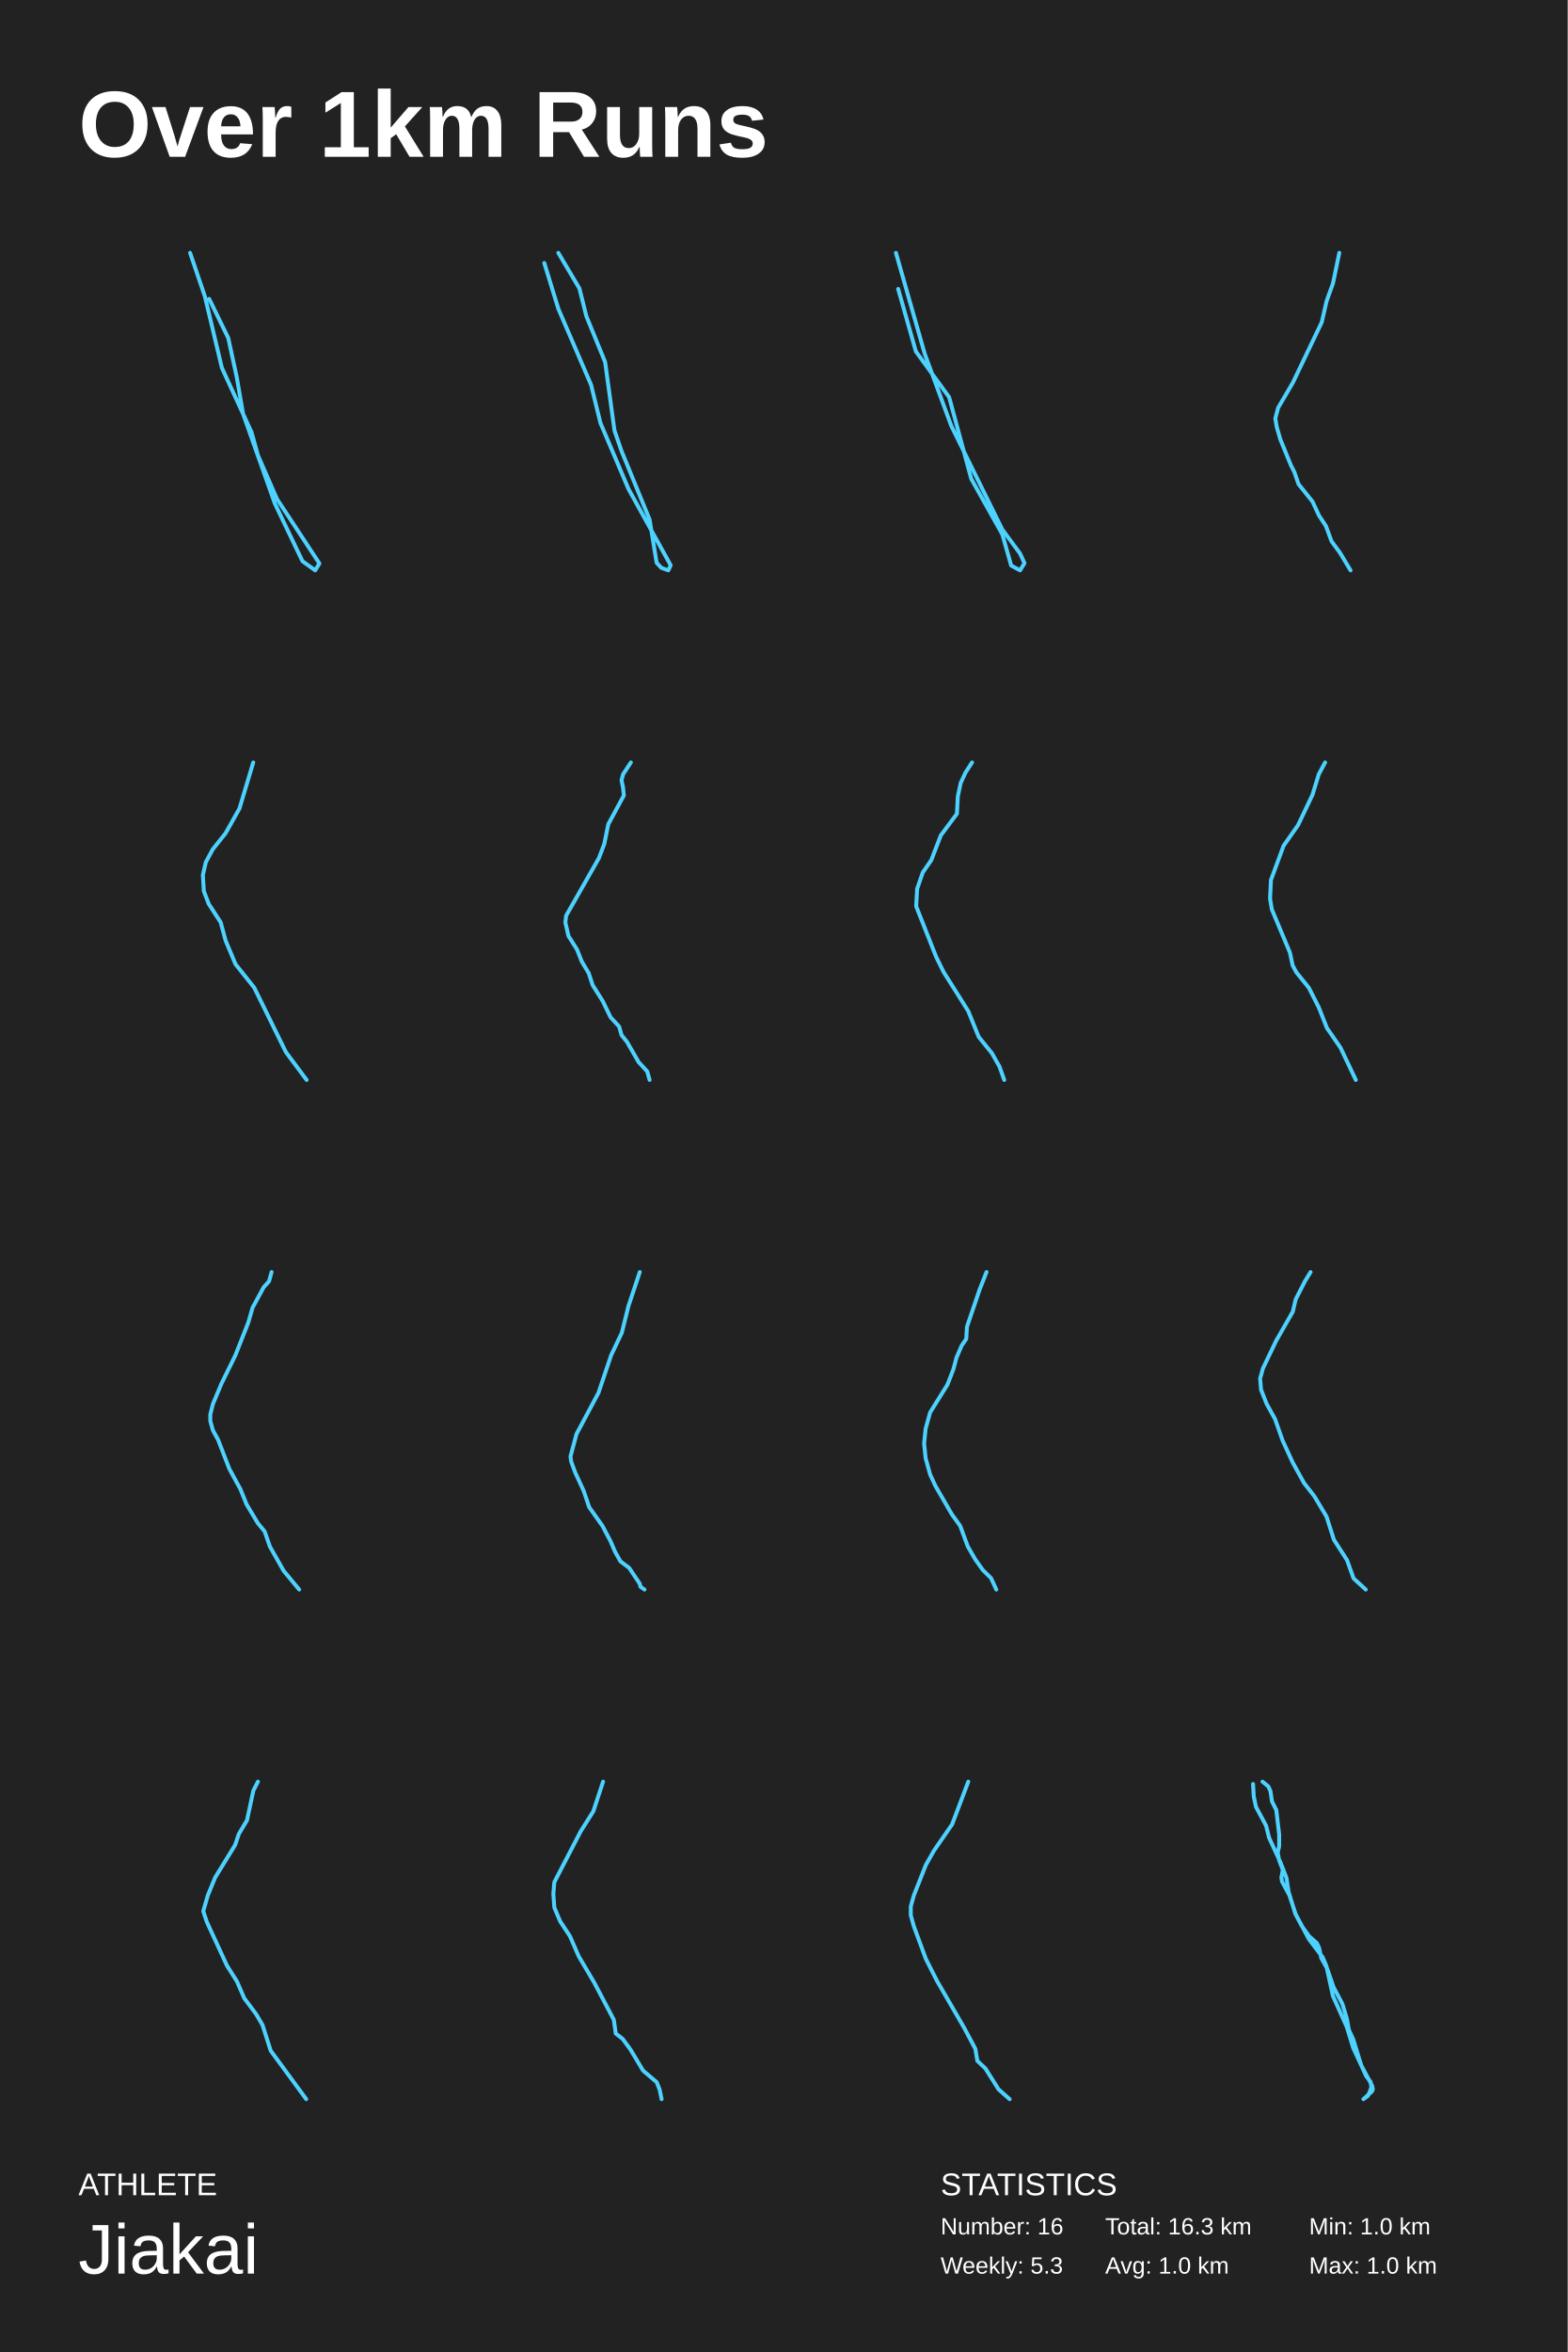
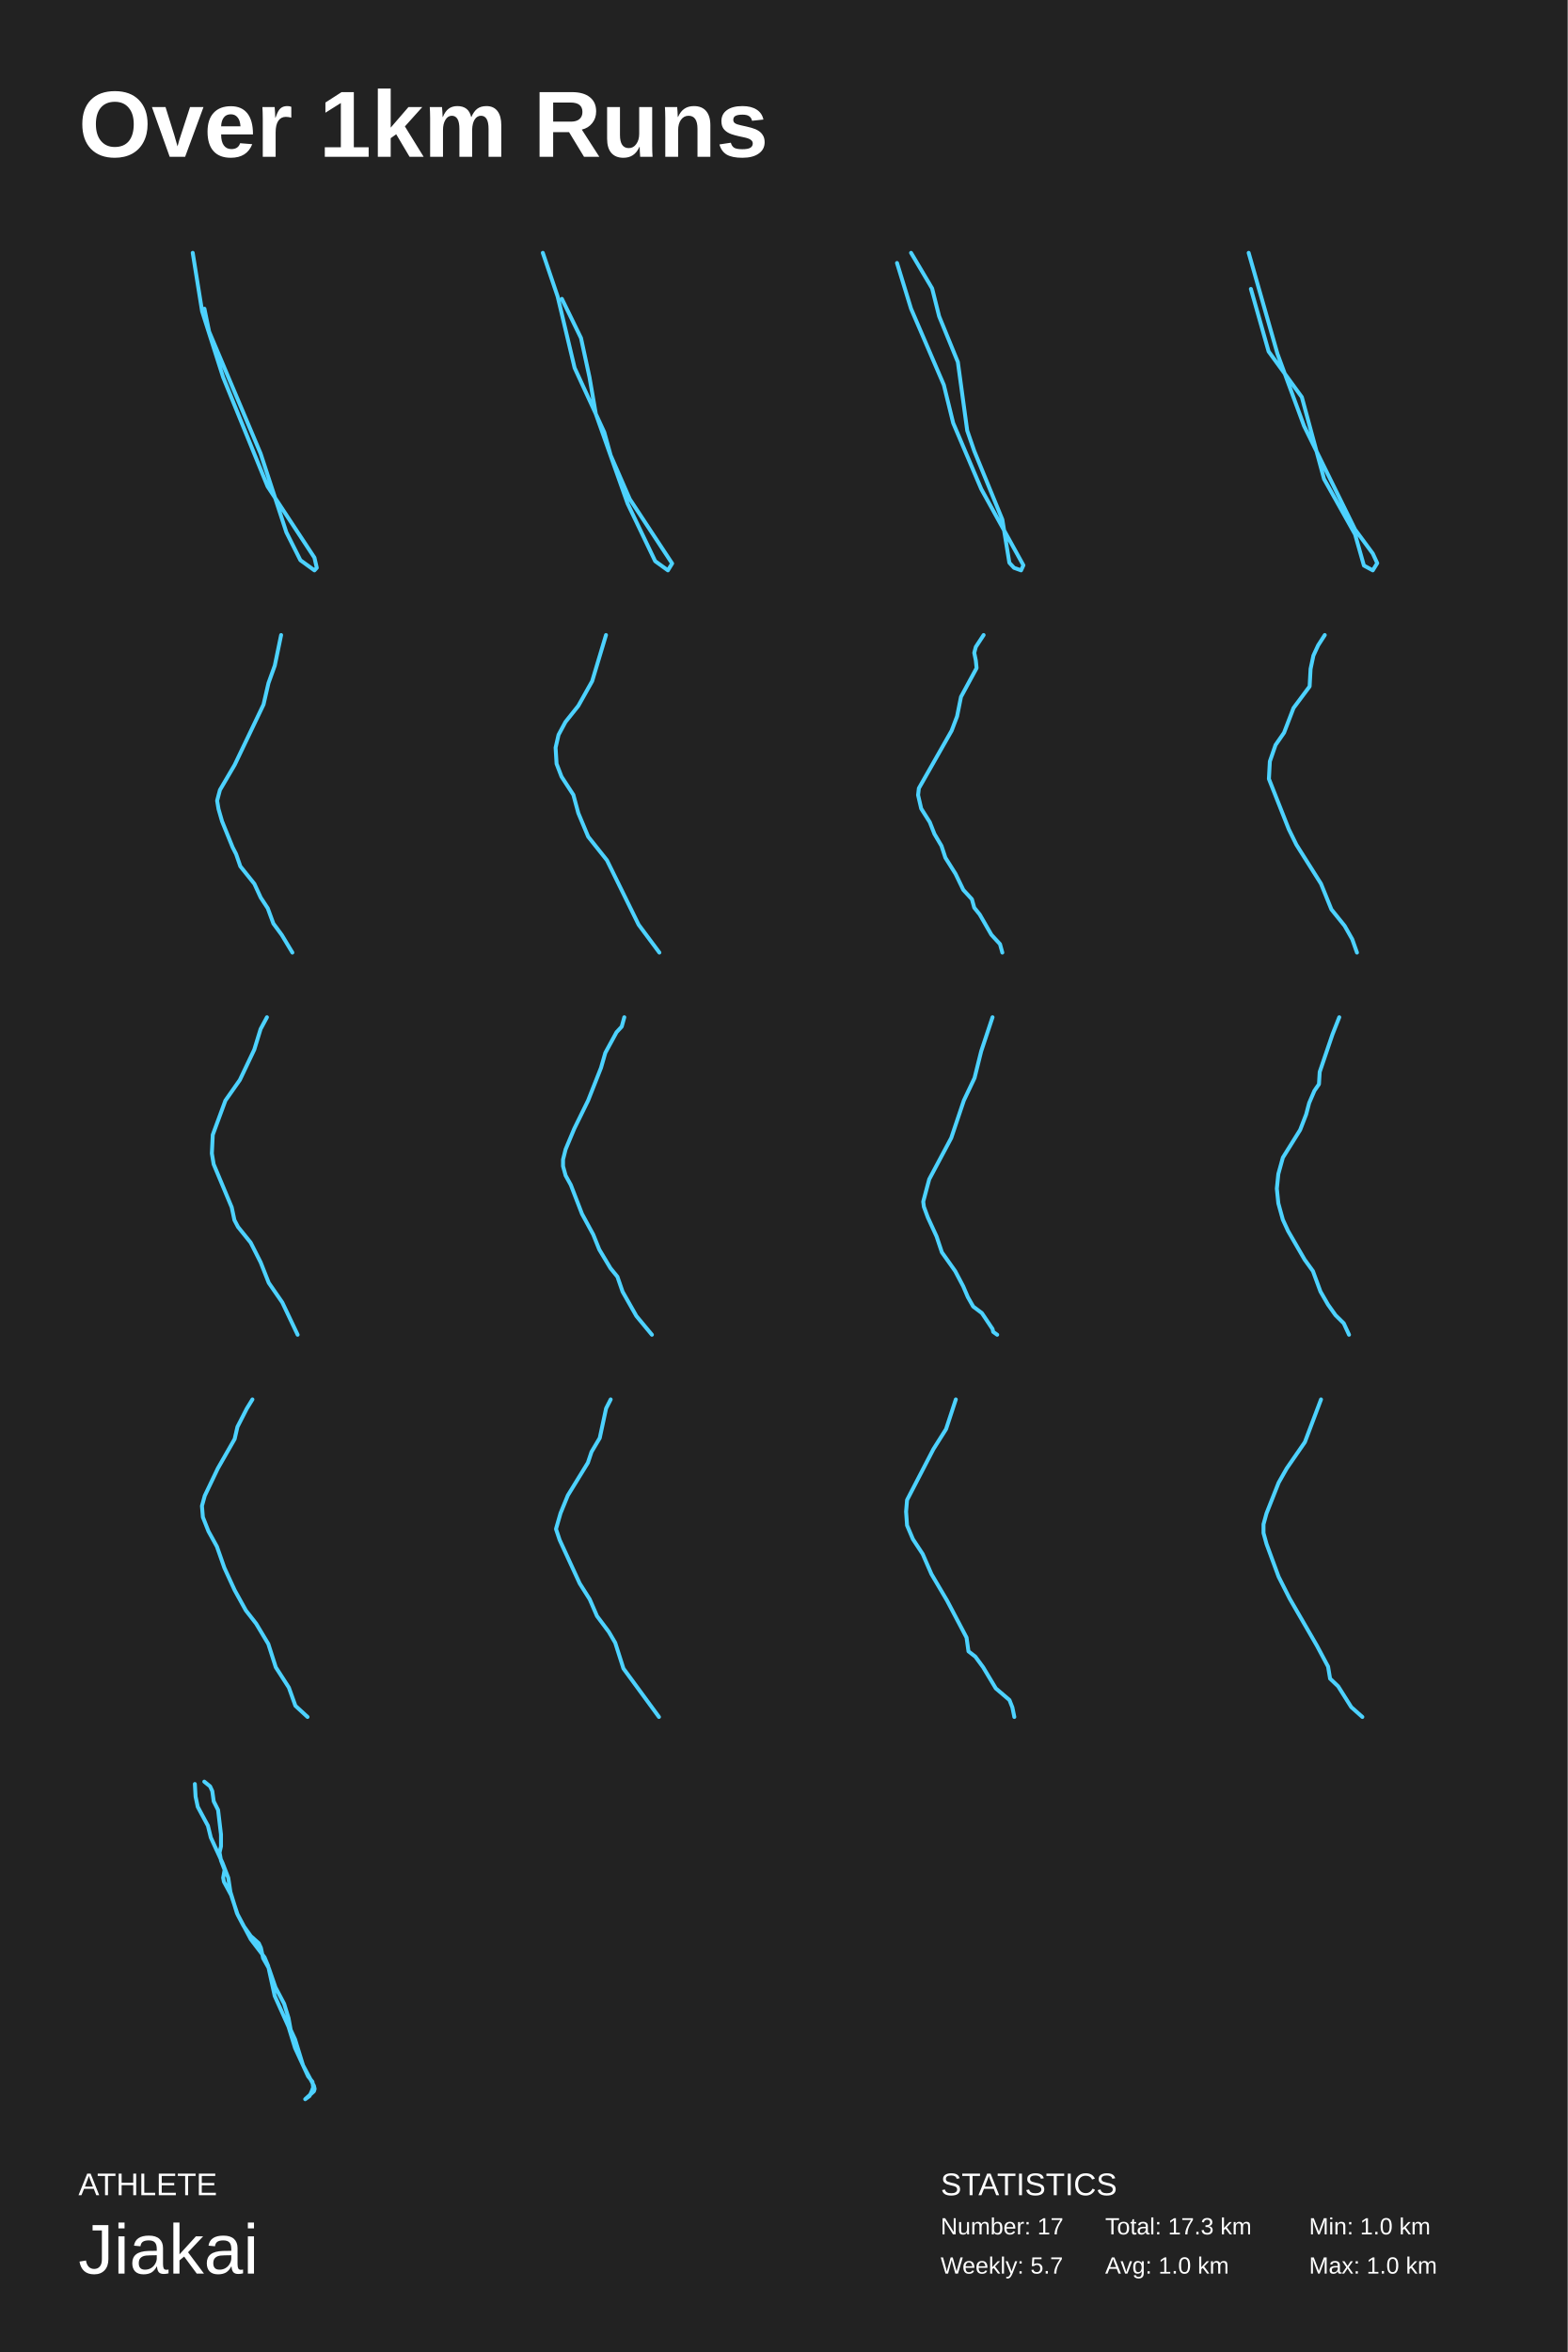
- <svg xmlns="http://www.w3.org/2000/svg" width="200mm" height="300mm" baseProfile="full" version="1.1" viewBox="0 0 200 300">
-   <rect width="200" height="300" x="0" y="0" fill="#222" />
-   <text fill="#FFF" style="font-size:12px;font-family:Arial;font-weight:700" x="10" y="20">Over 1km Runs</text>
-   <text fill="#FFF" style="font-size:4px;font-family:Arial" x="10" y="280">ATHLETE</text>
-   <text fill="#FFF" style="font-size:9px;font-family:Arial" x="10" y="290">Jiakai</text>
-   <text fill="#FFF" style="font-size:4px;font-family:Arial" x="120" y="280">STATISTICS</text>
-   <text fill="#FFF" style="font-size:3px;font-family:Arial" x="120" y="285">Number: 16</text>
-   <text fill="#FFF" style="font-size:3px;font-family:Arial" x="120" y="290">Weekly: 5.3</text>
-   <text fill="#FFF" style="font-size:3px;font-family:Arial" x="141" y="285">Total: 16.3 km</text>
-   <text fill="#FFF" style="font-size:3px;font-family:Arial" x="141" y="290">Avg: 1.0 km</text>
-   <text fill="#FFF" style="font-size:3px;font-family:Arial" x="167" y="285">Min: 1.0 km</text>
-   <text fill="#FFF" style="font-size:3px;font-family:Arial" x="167" y="290">Max: 1.0 km</text>
-   <polyline fill="none" stroke="#4dd2ff" stroke-linecap="round" stroke-linejoin="round" stroke-width=".5" points="26.685 38.12 29.119 43.109 30.201 48.098 31.012 52.794 35.069 64.239 38.585 71.576 40.208 72.75 40.749 71.87 35.34 63.652 32.906 58.076 32.094 55.141 28.308 46.924 26.144 37.826 24.251 32.25" />
-   <polyline fill="none" stroke="#4dd2ff" stroke-linecap="round" stroke-linejoin="round" stroke-width=".5" points="71.23 32.25 73.917 36.786 74.813 40.35 77.201 46.182 78.396 54.93 79.292 57.522 82.875 66.27 83.77 71.778 84.368 72.426 85.263 72.75 85.562 72.102 80.187 62.382 76.604 53.958 75.41 49.098 71.23 39.378 69.438 33.546" />
-   <polyline fill="none" stroke="#4dd2ff" stroke-linecap="round" stroke-linejoin="round" stroke-width=".5" points="114.583 36.852 116.845 44.83 121.086 50.659 123.914 61.091 127.872 68.148 129.003 72.136 130.134 72.75 130.7 71.83 130.134 70.602 127.872 67.534 121.369 54.341 117.976 45.136 114.3 32.25" />
-   <polyline fill="none" stroke="#4dd2ff" stroke-linecap="round" stroke-linejoin="round" stroke-width=".5" points="170.864 32.25 170.057 36.144 169.25 38.383 168.621 41.109 164.943 48.801 163.059 52.013 162.7 53.376 162.879 54.447 163.328 56.005 164.674 59.315 165.122 60.191 165.661 61.749 167.455 63.988 168.263 65.74 169.16 67.103 169.878 69.051 170.954 70.511 172.3 72.75" />
-   <polyline fill="none" stroke="#4dd2ff" stroke-linecap="round" stroke-linejoin="round" stroke-width=".5" points="32.311 97.25 30.546 103.134 28.78 106.28 27.141 108.333 26.258 109.975 25.88 111.617 26.006 113.669 26.637 115.311 28.15 117.637 28.78 119.963 30.041 122.973 32.437 125.983 36.472 134.193 39.12 137.75" />
-   <polyline fill="none" stroke="#4dd2ff" stroke-linecap="round" stroke-linejoin="round" stroke-width=".5" points="80.486 97.25 79.491 98.762 79.292 99.518 79.491 100.49 79.59 101.462 77.6 105.134 77.102 107.618 76.405 109.454 72.225 116.798 72.125 117.662 72.524 119.39 73.618 121.118 74.216 122.63 75.111 124.142 75.609 125.654 76.903 127.706 77.898 129.758 78.993 130.946 79.292 132.026 79.988 132.89 81.481 135.482 82.576 136.67 82.875 137.75" />
-   <polyline fill="none" stroke="#4dd2ff" stroke-linecap="round" stroke-linejoin="round" stroke-width=".5" points="124.01 97.25 123.164 98.561 122.56 99.871 122.198 101.575 122.077 103.803 120.024 106.556 118.816 109.702 117.729 111.274 117.004 113.371 116.883 115.6 119.42 122.022 120.386 123.988 123.527 128.969 124.855 132.245 126.546 134.342 127.513 136.046 128.117 137.75" />
-   <polyline fill="none" stroke="#4dd2ff" stroke-linecap="round" stroke-linejoin="round" stroke-width=".5" points="169.055 97.25 168.249 98.75 167.442 101.375 165.599 105.25 163.756 107.875 162.143 112.25 162.028 114.625 162.259 116 164.563 121.5 164.908 123.125 165.369 124 166.982 126 168.249 128.5 169.286 131.125 171.013 133.625 172.972 137.75" />
-   <polyline fill="none" stroke="#4dd2ff" stroke-linecap="round" stroke-linejoin="round" stroke-width=".5" points="34.647 162.25 34.317 163.445 33.656 164.162 32.225 166.79 31.674 168.701 30.023 172.883 28.261 176.467 27.16 179.095 26.83 180.409 26.83 181.246 27.16 182.44 27.821 183.635 29.252 187.339 30.683 189.967 31.454 191.878 32.885 194.268 33.766 195.343 34.427 197.254 36.188 200.361 38.17 202.75" />
-   <polyline fill="none" stroke="#4dd2ff" stroke-linecap="round" stroke-linejoin="round" stroke-width=".5" points="81.623 162.25 80.178 166.586 79.328 170 77.968 172.859 76.352 177.657 73.547 182.915 72.781 185.775 72.866 186.421 73.377 187.805 74.482 190.203 75.162 192.233 76.862 194.632 77.883 196.569 78.478 197.953 79.158 199.152 80.263 199.982 81.623 202.012 81.708 202.381 82.219 202.75" />
-   <polyline fill="none" stroke="#4dd2ff" stroke-linecap="round" stroke-linejoin="round" stroke-width=".5" points="125.858 162.25 124.995 164.436 123.364 169.226 123.268 170.787 122.692 171.62 122.02 173.182 121.636 174.64 120.869 176.618 118.662 180.158 118.086 182.24 117.895 184.114 118.086 185.988 118.662 188.07 119.334 189.528 121.445 193.172 122.5 194.629 123.459 197.232 124.419 198.898 125.378 200.251 126.434 201.292 127.105 202.75" />
-   <polyline fill="none" stroke="#4dd2ff" stroke-linecap="round" stroke-linejoin="round" stroke-width=".5" points="167.202 162.25 166.486 163.415 165.294 165.744 164.936 167.296 162.79 171.049 161.12 174.542 160.763 175.836 160.882 177.26 161.597 179.071 162.671 181.012 163.625 183.729 164.936 186.576 166.367 189.164 167.679 190.846 169.229 193.434 170.183 196.41 171.852 198.998 172.687 201.327 174.237 202.75" />
-   <polyline fill="none" stroke="#4dd2ff" stroke-linecap="round" stroke-linejoin="round" stroke-width=".5" points="32.907 227.25 32.326 228.386 31.512 232.171 30.465 233.937 30 235.325 27.442 239.488 26.512 241.759 25.931 243.778 26.396 245.166 28.954 250.717 30.233 252.736 31.163 254.881 32.674 256.9 33.488 258.287 34.535 261.568 39.069 267.75" />
-   <polyline fill="none" stroke="#4dd2ff" stroke-linecap="round" stroke-linejoin="round" stroke-width=".5" points="76.94 227.25 75.696 231.03 74.079 233.595 70.72 240.075 70.595 241.56 70.72 243.315 71.466 245.07 72.71 246.96 73.83 249.525 75.82 252.9 78.309 257.625 78.557 259.38 79.428 260.055 80.424 261.405 82.041 264.105 83.783 265.59 84.156 266.535 84.405 267.75" />
-   <polyline fill="none" stroke="#4dd2ff" stroke-linecap="round" stroke-linejoin="round" stroke-width=".5" points="123.53 227.25 121.47 232.697 119.154 236.048 118.124 237.864 116.58 241.774 116.194 243.171 116.194 244.288 116.58 245.685 118.124 249.874 119.54 252.667 123.015 258.672 124.431 261.326 124.688 262.862 125.718 263.84 127.391 266.493 128.806 267.75" />
-   <polyline fill="none" stroke="#4dd2ff" stroke-linecap="round" stroke-linejoin="round" stroke-width=".5" points="161.063 227.25 161.804 227.853 162.082 228.456 162.267 229.762 162.823 230.868 163.193 233.983 163.193 235.491 163.008 236.295 163.193 237.3 163.657 238.506 163.471 239.511 163.564 240.013 164.49 241.722 165.324 244.234 166.064 245.641 166.991 246.947 168.009 247.852 168.287 248.455 168.565 249.761 169.306 251.068 170.14 253.48 171.251 255.59 171.807 257.399 172.084 258.906 172.64 260.112 173.659 263.429 175.048 266.042 175.141 266.444 175.048 266.745 173.937 267.75 174.492 267.348 174.77 266.745 174.955 266.243 174.863 265.539 174.307 264.836 172.64 261.218 171.807 258.504 170.047 254.585 169.213 250.766 168.75 249.661 166.991 247.349 165.231 244.033 164.397 241.32 164.12 239.511 163.379 237.601 161.897 234.385 161.526 232.878 160.23 230.466 159.952 229.159 159.859 227.551" />
+ <svg xmlns="http://www.w3.org/2000/svg" baseProfile="full" height="300mm" version="1.1" viewBox="0,0,200,300" width="200mm">
+   <defs />
+   <rect fill="#222222" height="300" width="200" x="0" y="0" />
+   <text fill="#FFFFFF" style="font-size:12px; font-family:Arial; font-weight:bold;" x="10" y="20">Over 1km Runs</text>
+   <text fill="#FFFFFF" style="font-size:4px; font-family:Arial" x="10" y="280">ATHLETE</text>
+   <text fill="#FFFFFF" style="font-size:9px; font-family:Arial" x="10" y="290">Jiakai</text>
+   <text fill="#FFFFFF" style="font-size:4px; font-family:Arial" x="120" y="280">STATISTICS</text>
+   <text fill="#FFFFFF" style="font-size:3px; font-family:Arial" x="120" y="285">Number: 17</text>
+   <text fill="#FFFFFF" style="font-size:3px; font-family:Arial" x="120" y="290">Weekly: 5.7</text>
+   <text fill="#FFFFFF" style="font-size:3px; font-family:Arial" x="141" y="285">Total: 17.3 km</text>
+   <text fill="#FFFFFF" style="font-size:3px; font-family:Arial" x="141" y="290">Avg: 1.0 km</text>
+   <text fill="#FFFFFF" style="font-size:3px; font-family:Arial" x="167" y="285">Min: 1.0 km</text>
+   <text fill="#FFFFFF" style="font-size:3px; font-family:Arial" x="167" y="290">Max: 1.0 km</text>
+   <polyline fill="none" points="26.08,39.378 26.677,42.294 33.246,57.846 36.531,67.89 38.323,71.454 40.114,72.75 40.413,72.426 40.114,71.13 34.142,62.058 28.469,48.126 25.782,39.702 24.587,32.25" stroke="#4dd2ff" stroke-linecap="round" stroke-linejoin="round" stroke-width="0.5" />
+   <polyline fill="none" points="71.685,38.12 74.119,43.109 75.201,48.098 76.012,52.794 80.069,64.239 83.585,71.576 85.208,72.75 85.749,71.87 80.34,63.652 77.906,58.076 77.094,55.141 73.308,46.924 71.144,37.826 69.251,32.25" stroke="#4dd2ff" stroke-linecap="round" stroke-linejoin="round" stroke-width="0.5" />
+   <polyline fill="none" points="116.23,32.25 118.917,36.786 119.813,40.35 122.201,46.182 123.396,54.93 124.292,57.522 127.875,66.27 128.77,71.778 129.368,72.426 130.263,72.75 130.562,72.102 125.187,62.382 121.604,53.958 120.41,49.098 116.23,39.378 114.438,33.546" stroke="#4dd2ff" stroke-linecap="round" stroke-linejoin="round" stroke-width="0.5" />
+   <polyline fill="none" points="159.583,36.852 161.845,44.83 166.086,50.659 168.914,61.091 172.872,68.148 174.003,72.136 175.134,72.75 175.7,71.83 175.134,70.602 172.872,67.534 166.369,54.341 162.976,45.136 159.3,32.25" stroke="#4dd2ff" stroke-linecap="round" stroke-linejoin="round" stroke-width="0.5" />
+   <polyline fill="none" points="35.864,81.0 35.057,84.894 34.25,87.133 33.621,89.859 29.943,97.551 28.059,100.763 27.7,102.126 27.879,103.197 28.328,104.755 29.674,108.065 30.122,108.941 30.661,110.499 32.455,112.738 33.263,114.49 34.16,115.853 34.878,117.801 35.954,119.261 37.3,121.5" stroke="#4dd2ff" stroke-linecap="round" stroke-linejoin="round" stroke-width="0.5" />
+   <polyline fill="none" points="77.311,81.0 75.546,86.884 73.78,90.03 72.141,92.083 71.258,93.725 70.88,95.367 71.006,97.419 71.637,99.061 73.15,101.387 73.78,103.713 75.041,106.723 77.437,109.733 81.472,117.943 84.12,121.5" stroke="#4dd2ff" stroke-linecap="round" stroke-linejoin="round" stroke-width="0.5" />
+   <polyline fill="none" points="125.486,81.0 124.491,82.512 124.292,83.268 124.491,84.24 124.59,85.212 122.6,88.884 122.102,91.368 121.405,93.204 117.225,100.548 117.125,101.412 117.524,103.14 118.618,104.868 119.216,106.38 120.111,107.892 120.609,109.404 121.903,111.456 122.898,113.508 123.993,114.696 124.292,115.776 124.988,116.64 126.481,119.232 127.576,120.42 127.875,121.5" stroke="#4dd2ff" stroke-linecap="round" stroke-linejoin="round" stroke-width="0.5" />
+   <polyline fill="none" points="169.01,81.0 168.164,82.311 167.56,83.621 167.198,85.325 167.077,87.553 165.024,90.306 163.816,93.452 162.729,95.024 162.004,97.121 161.883,99.35 164.42,105.772 165.386,107.738 168.527,112.719 169.855,115.995 171.546,118.092 172.513,119.796 173.117,121.5" stroke="#4dd2ff" stroke-linecap="round" stroke-linejoin="round" stroke-width="0.5" />
+   <polyline fill="none" points="34.055,129.75 33.249,131.25 32.442,133.875 30.599,137.75 28.756,140.375 27.143,144.75 27.028,147.125 27.259,148.5 29.563,154 29.908,155.625 30.369,156.5 31.982,158.5 33.249,161 34.286,163.625 36.013,166.125 37.972,170.25" stroke="#4dd2ff" stroke-linecap="round" stroke-linejoin="round" stroke-width="0.5" />
+   <polyline fill="none" points="79.647,129.75 79.317,130.945 78.656,131.662 77.225,134.29 76.674,136.201 75.023,140.383 73.261,143.967 72.16,146.595 71.83,147.909 71.83,148.746 72.16,149.94 72.821,151.135 74.252,154.839 75.683,157.467 76.454,159.378 77.885,161.768 78.766,162.843 79.427,164.754 81.188,167.861 83.17,170.25" stroke="#4dd2ff" stroke-linecap="round" stroke-linejoin="round" stroke-width="0.5" />
+   <polyline fill="none" points="126.623,129.75 125.178,134.086 124.328,137.5 122.968,140.359 121.352,145.157 118.547,150.415 117.781,153.275 117.866,153.921 118.377,155.305 119.482,157.703 120.162,159.733 121.862,162.132 122.883,164.069 123.478,165.453 124.158,166.652 125.263,167.482 126.623,169.512 126.708,169.881 127.219,170.25" stroke="#4dd2ff" stroke-linecap="round" stroke-linejoin="round" stroke-width="0.5" />
+   <polyline fill="none" points="170.858,129.75 169.995,131.936 168.364,136.726 168.268,138.287 167.692,139.12 167.02,140.682 166.636,142.14 165.869,144.118 163.662,147.658 163.086,149.74 162.895,151.614 163.086,153.488 163.662,155.57 164.334,157.028 166.445,160.672 167.5,162.129 168.459,164.732 169.419,166.398 170.378,167.751 171.434,168.792 172.105,170.25" stroke="#4dd2ff" stroke-linecap="round" stroke-linejoin="round" stroke-width="0.5" />
+   <polyline fill="none" points="32.202,178.5 31.486,179.665 30.294,181.994 29.936,183.546 27.79,187.299 26.12,190.792 25.763,192.086 25.882,193.51 26.597,195.321 27.671,197.262 28.625,199.979 29.936,202.826 31.367,205.414 32.679,207.096 34.229,209.684 35.183,212.66 36.852,215.248 37.687,217.577 39.237,219.0" stroke="#4dd2ff" stroke-linecap="round" stroke-linejoin="round" stroke-width="0.5" />
+   <polyline fill="none" points="77.907,178.5 77.326,179.636 76.512,183.421 75.465,185.187 75,186.575 72.442,190.738 71.512,193.009 70.931,195.028 71.396,196.416 73.954,201.967 75.233,203.986 76.163,206.131 77.674,208.15 78.488,209.537 79.535,212.818 84.069,219.0" stroke="#4dd2ff" stroke-linecap="round" stroke-linejoin="round" stroke-width="0.5" />
+   <polyline fill="none" points="121.94,178.5 120.696,182.28 119.079,184.845 115.72,191.325 115.595,192.81 115.72,194.565 116.466,196.32 117.71,198.21 118.83,200.775 120.82,204.15 123.309,208.875 123.557,210.63 124.428,211.305 125.424,212.655 127.041,215.355 128.783,216.84 129.156,217.785 129.405,219.0" stroke="#4dd2ff" stroke-linecap="round" stroke-linejoin="round" stroke-width="0.5" />
+   <polyline fill="none" points="168.53,178.5 166.47,183.947 164.154,187.298 163.124,189.114 161.58,193.024 161.194,194.421 161.194,195.538 161.58,196.935 163.124,201.124 164.54,203.917 168.015,209.922 169.431,212.576 169.688,214.112 170.718,215.09 172.391,217.743 173.806,219.0" stroke="#4dd2ff" stroke-linecap="round" stroke-linejoin="round" stroke-width="0.5" />
+   <polyline fill="none" points="26.063,227.25 26.804,227.853 27.082,228.456 27.267,229.762 27.823,230.868 28.193,233.983 28.193,235.491 28.008,236.295 28.193,237.3 28.657,238.506 28.471,239.511 28.564,240.013 29.49,241.722 30.324,244.234 31.064,245.641 31.991,246.947 33.009,247.852 33.287,248.455 33.565,249.761 34.306,251.068 35.14,253.48 36.251,255.59 36.807,257.399 37.084,258.906 37.64,260.112 38.659,263.429 40.048,266.042 40.141,266.444 40.048,266.745 38.937,267.75 39.492,267.348 39.77,266.745 39.955,266.243 39.863,265.539 39.307,264.836 37.64,261.218 36.807,258.504 35.047,254.585 34.213,250.766 33.75,249.661 31.991,247.349 30.231,244.033 29.397,241.32 29.12,239.511 28.379,237.601 26.897,234.385 26.526,232.878 25.23,230.466 24.952,229.159 24.859,227.551" stroke="#4dd2ff" stroke-linecap="round" stroke-linejoin="round" stroke-width="0.5" />
</svg>
